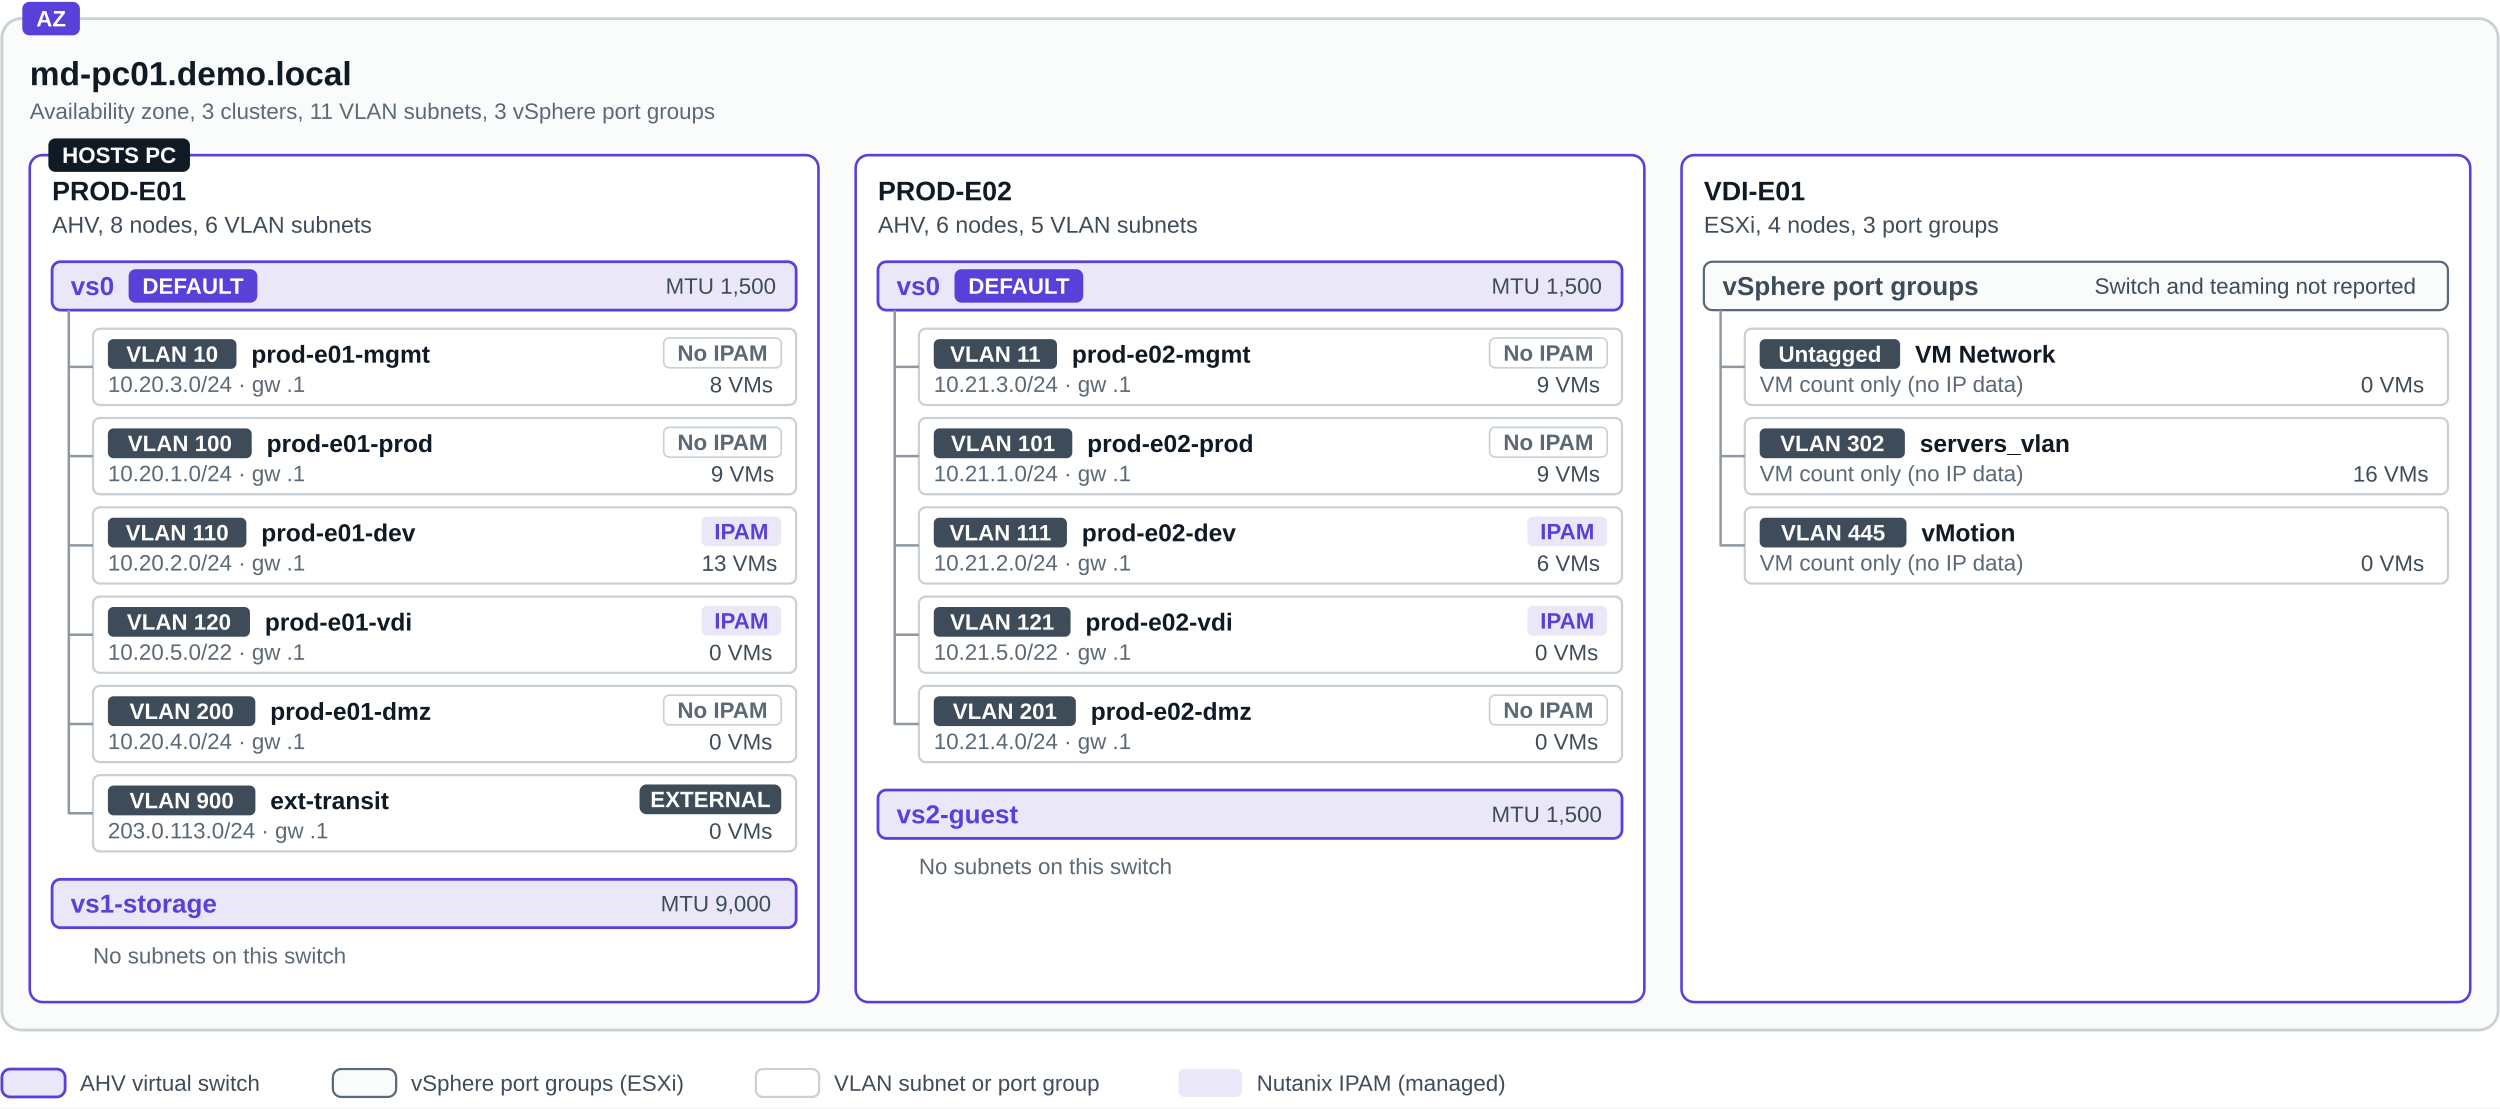
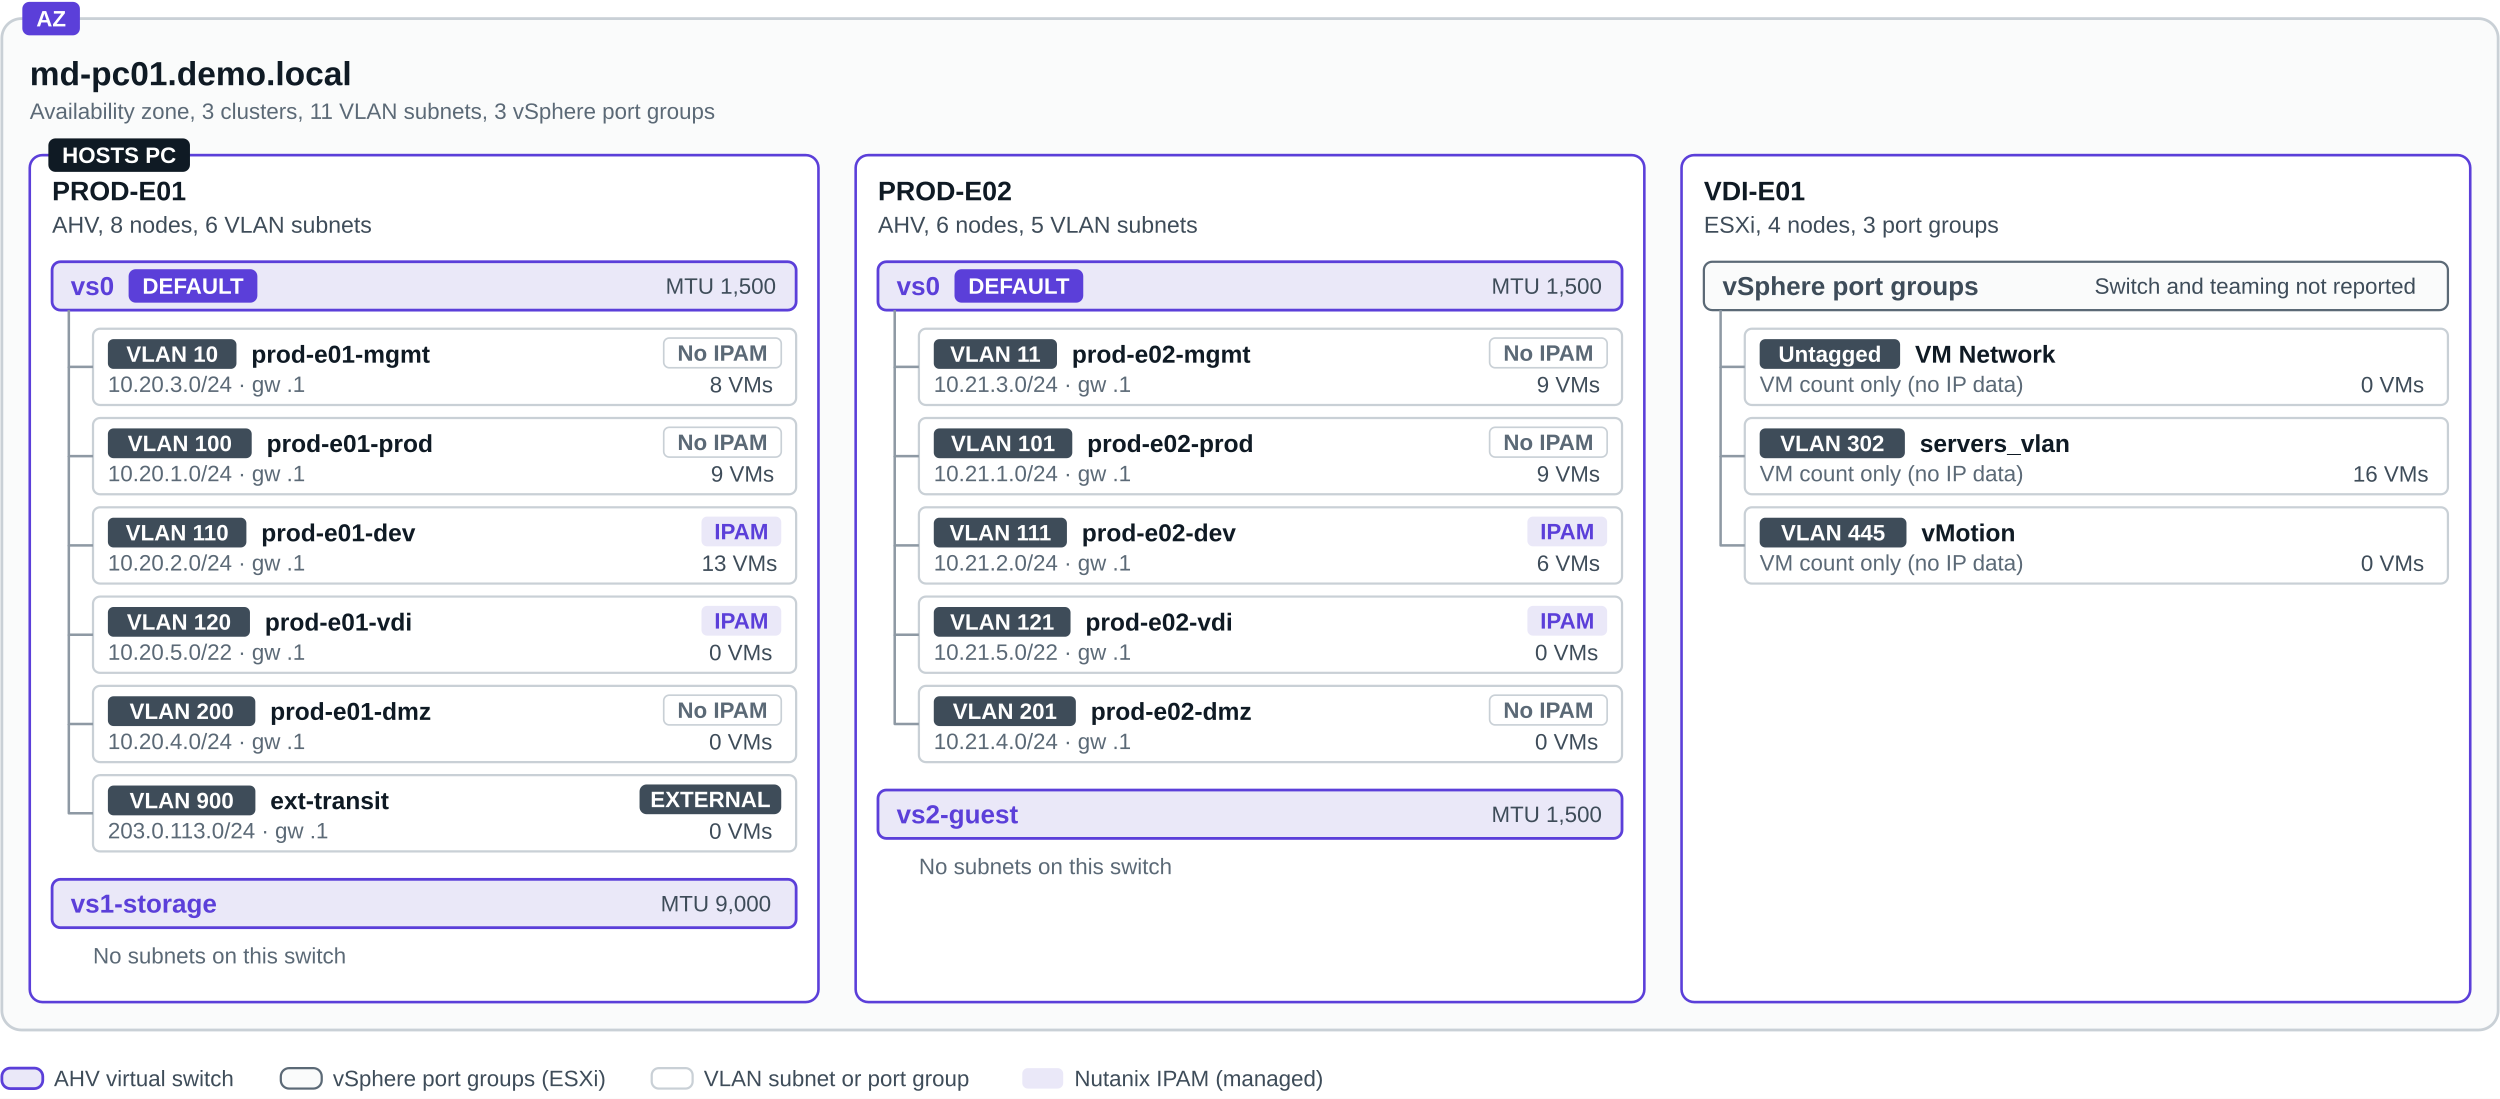
- <svg xmlns="http://www.w3.org/2000/svg" version="1.1" width="672pt" height="297.86pt" viewBox="0 0 672 297.86" font-family="Figtree, Calibri, 'Segoe UI', Arial, sans-serif">
-   <rect width="672" height="297.86" fill="#FFFFFF" />
+ <svg xmlns="http://www.w3.org/2000/svg" version="1.1" width="672pt" height="295.36pt" viewBox="0 0 672 295.36" font-family="Figtree, Calibri, 'Segoe UI', Arial, sans-serif">
+   <rect width="672" height="295.36" fill="#FFFFFF" />
  <g id="site:md-pc01.demo.local" data-kind="container" data-name="md-pc01.demo.local" data-prism-central="md-pc01.demo.local">
    <rect x="0.5" y="5" width="671" height="271.86" fill="#FAFBFB" rx="5.25" stroke="#C9D0D6" stroke-width="0.75" />
    <text x="8" y="22.91" font-size="9" font-weight="600" fill="#0F1A24" textLength="83.19" lengthAdjust="spacingAndGlyphs">md-pc01.demo.local</text>
    <text x="8" y="31.96" font-size="6" fill="#5B6976" textLength="183.22" lengthAdjust="spacingAndGlyphs">Availability zone, 3 clusters, 11 VLAN subnets, 3 vSphere port groups</text>
  </g>
  <g id="cluster:86088e1b-cdfc-5113-a735-aeb9ef1962c3" data-kind="box" data-cluster-uuid="86088e1b-cdfc-5113-a735-aeb9ef1962c3" data-name="PROD-E01" data-prism-central="md-pc01.demo.local">
    <rect x="8" y="41.7" width="212" height="227.66" fill="#FFFFFF" rx="3.4" stroke="#5B3FD9" stroke-width="0.7" />
    <text x="14" y="53.83" font-size="7.2" font-weight="600" fill="#0F1A24" textLength="34.37" lengthAdjust="spacingAndGlyphs">PROD-E01</text>
    <text x="14" y="62.56" font-size="6.2" fill="#3E4C59" textLength="86.47" lengthAdjust="spacingAndGlyphs">AHV, 8 nodes, 6 VLAN subnets</text>
  </g>
  <g id="vs:86088e1b-cdfc-5113-a735-aeb9ef1962c3:vs0" data-kind="box" data-cluster-uuid="86088e1b-cdfc-5113-a735-aeb9ef1962c3" data-name="vs0" data-virtual-switch="vs0">
    <rect x="14" y="70.36" width="200" height="13" fill="#EAE8F8" rx="2.25" stroke="#5B3FD9" stroke-width="0.75" />
    <text x="19" y="79.31" font-size="7" font-weight="600" fill="#5B3FD9" textLength="11.57" lengthAdjust="spacingAndGlyphs">vs0</text>
  </g>
  <g id="vs:86088e1b-cdfc-5113-a735-aeb9ef1962c3:vs0:mtu" data-kind="label">
    <text x="178.91" y="78.96" font-size="6" fill="#3E4C59" textLength="29.09" lengthAdjust="spacingAndGlyphs">MTU 1,500</text>
  </g>
  <g id="subnet:5f0c65e7-222f-5631-98dd-02ef1a78703c" data-kind="box" data-cluster="PROD-E01" data-name="prod-e01-mgmt" data-prefix="10.20.3.0/24" data-prism-central="md-pc01.demo.local" data-subnet-uuid="5f0c65e7-222f-5631-98dd-02ef1a78703c" data-vlan="10">
    <rect x="25" y="88.36" width="189" height="20.5" fill="#FFFFFF" rx="1.9" stroke="#C9D0D6" stroke-width="0.6" />
    <text x="67.56" y="97.49" font-size="6.6" font-weight="600" fill="#0F1A24" textLength="48.09" lengthAdjust="spacingAndGlyphs">prod-e01-mgmt</text>
    <text x="29" y="105.35" font-size="6" fill="#5B6976" textLength="51.71" lengthAdjust="spacingAndGlyphs">10.20.3.0/24 · gw .1</text>
  </g>
  <g id="subnet:5f0c65e7-222f-5631-98dd-02ef1a78703c:vms" data-kind="label">
    <text x="190.77" y="105.46" font-size="6" fill="#3E4C59" textLength="17.2" lengthAdjust="spacingAndGlyphs">8 VMs</text>
  </g>
  <g id="subnet:14679356-3628-5840-a19f-214999b6c3c7" data-kind="box" data-cluster="PROD-E01" data-name="prod-e01-prod" data-prefix="10.20.1.0/24" data-prism-central="md-pc01.demo.local" data-subnet-uuid="14679356-3628-5840-a19f-214999b6c3c7" data-vlan="100">
    <rect x="25" y="112.36" width="189" height="20.5" fill="#FFFFFF" rx="1.9" stroke="#C9D0D6" stroke-width="0.6" />
    <text x="71.66" y="121.49" font-size="6.6" font-weight="600" fill="#0F1A24" textLength="44.23" lengthAdjust="spacingAndGlyphs">prod-e01-prod</text>
    <text x="29" y="129.35" font-size="6" fill="#5B6976" textLength="50.93" lengthAdjust="spacingAndGlyphs">10.20.1.0/24 · gw .1</text>
  </g>
  <g id="subnet:14679356-3628-5840-a19f-214999b6c3c7:vms" data-kind="label">
    <text x="191.08" y="129.46" font-size="6" fill="#3E4C59" textLength="16.91" lengthAdjust="spacingAndGlyphs">9 VMs</text>
  </g>
  <g id="subnet:13371443-f92e-5065-a01f-5186beb67183" data-kind="box" data-cluster="PROD-E01" data-name="prod-e01-dev" data-prefix="10.20.2.0/24" data-prism-central="md-pc01.demo.local" data-subnet-uuid="13371443-f92e-5065-a01f-5186beb67183" data-vlan="110">
    <rect x="25" y="136.36" width="189" height="20.5" fill="#FFFFFF" rx="1.9" stroke="#C9D0D6" stroke-width="0.6" />
    <text x="70.23" y="145.49" font-size="6.6" font-weight="600" fill="#0F1A24" textLength="41.27" lengthAdjust="spacingAndGlyphs">prod-e01-dev</text>
    <text x="29" y="153.35" font-size="6" fill="#5B6976" textLength="51.8" lengthAdjust="spacingAndGlyphs">10.20.2.0/24 · gw .1</text>
  </g>
  <g id="subnet:13371443-f92e-5065-a01f-5186beb67183:vms" data-kind="label">
    <text x="188.59" y="153.46" font-size="6" fill="#3E4C59" textLength="19.25" lengthAdjust="spacingAndGlyphs">13 VMs</text>
  </g>
  <g id="subnet:c2bfb306-8440-53e8-b1ee-47e7c31688c4" data-kind="box" data-cluster="PROD-E01" data-name="prod-e01-vdi" data-prefix="10.20.5.0/22" data-prism-central="md-pc01.demo.local" data-subnet-uuid="c2bfb306-8440-53e8-b1ee-47e7c31688c4" data-vlan="120">
    <rect x="25" y="160.36" width="189" height="20.5" fill="#FFFFFF" rx="1.9" stroke="#C9D0D6" stroke-width="0.6" />
    <text x="71.19" y="169.49" font-size="6.6" font-weight="600" fill="#0F1A24" textLength="39.28" lengthAdjust="spacingAndGlyphs">prod-e01-vdi</text>
    <text x="29" y="177.35" font-size="6" fill="#5B6976" textLength="51.53" lengthAdjust="spacingAndGlyphs">10.20.5.0/22 · gw .1</text>
  </g>
  <g id="subnet:c2bfb306-8440-53e8-b1ee-47e7c31688c4:vms" data-kind="label">
    <text x="190.6" y="177.46" font-size="6" fill="#3E4C59" textLength="17.36" lengthAdjust="spacingAndGlyphs">0 VMs</text>
  </g>
  <g id="subnet:2b6ede06-5ed9-5a8a-8906-f493c0ff00e6" data-kind="box" data-cluster="PROD-E01" data-name="prod-e01-dmz" data-prefix="10.20.4.0/24" data-prism-central="md-pc01.demo.local" data-subnet-uuid="2b6ede06-5ed9-5a8a-8906-f493c0ff00e6" data-vlan="200">
    <rect x="25" y="184.36" width="189" height="20.5" fill="#FFFFFF" rx="1.9" stroke="#C9D0D6" stroke-width="0.6" />
    <text x="72.63" y="193.49" font-size="6.6" font-weight="600" fill="#0F1A24" textLength="42.95" lengthAdjust="spacingAndGlyphs">prod-e01-dmz</text>
    <text x="29" y="201.35" font-size="6" fill="#5B6976" textLength="52.18" lengthAdjust="spacingAndGlyphs">10.20.4.0/24 · gw .1</text>
  </g>
  <g id="subnet:2b6ede06-5ed9-5a8a-8906-f493c0ff00e6:vms" data-kind="label">
    <text x="190.6" y="201.46" font-size="6" fill="#3E4C59" textLength="17.36" lengthAdjust="spacingAndGlyphs">0 VMs</text>
  </g>
  <g id="subnet:73d3c0da-d6e1-5147-86df-f8b1d5b45de2" data-kind="box" data-cluster="PROD-E01" data-name="ext-transit" data-prefix="203.0.113.0/24" data-prism-central="md-pc01.demo.local" data-subnet-uuid="73d3c0da-d6e1-5147-86df-f8b1d5b45de2" data-vlan="900" data-external="true">
    <rect x="25" y="208.36" width="189" height="20.5" fill="#FFFFFF" rx="1.9" stroke="#C9D0D6" stroke-width="0.6" />
    <text x="72.65" y="217.49" font-size="6.6" font-weight="600" fill="#0F1A24" textLength="31.81" lengthAdjust="spacingAndGlyphs">ext-transit</text>
    <text x="29" y="225.35" font-size="6" fill="#5B6976" textLength="57.46" lengthAdjust="spacingAndGlyphs">203.0.113.0/24 · gw .1</text>
  </g>
  <g id="subnet:73d3c0da-d6e1-5147-86df-f8b1d5b45de2:vms" data-kind="label">
    <text x="190.6" y="225.46" font-size="6" fill="#3E4C59" textLength="17.36" lengthAdjust="spacingAndGlyphs">0 VMs</text>
  </g>
  <g id="vs:86088e1b-cdfc-5113-a735-aeb9ef1962c3:vs1-storage" data-kind="box" data-cluster-uuid="86088e1b-cdfc-5113-a735-aeb9ef1962c3" data-name="vs1-storage" data-virtual-switch="vs1-storage">
    <rect x="14" y="236.36" width="200" height="13" fill="#EAE8F8" rx="2.25" stroke="#5B3FD9" stroke-width="0.75" />
    <text x="19" y="245.31" font-size="7" font-weight="600" fill="#5B3FD9" textLength="37.18" lengthAdjust="spacingAndGlyphs">vs1-storage</text>
  </g>
  <g id="vs:86088e1b-cdfc-5113-a735-aeb9ef1962c3:vs1-storage:mtu" data-kind="label">
    <text x="177.59" y="244.96" font-size="6" fill="#3E4C59" textLength="30.41" lengthAdjust="spacingAndGlyphs">MTU 9,000</text>
  </g>
  <g id="vs:86088e1b-cdfc-5113-a735-aeb9ef1962c3:vs1-storage:none" data-kind="label">
    <text x="25" y="258.96" font-size="6" fill="#5B6976" textLength="69.79" lengthAdjust="spacingAndGlyphs">No subnets on this switch</text>
  </g>
  <g id="cluster:b05a4233-4013-58ed-a8b7-794ab3a4f5f8" data-kind="box" data-cluster-uuid="b05a4233-4013-58ed-a8b7-794ab3a4f5f8" data-name="PROD-E02" data-prism-central="md-pc01.demo.local">
    <rect x="230" y="41.7" width="212" height="227.66" fill="#FFFFFF" rx="3.4" stroke="#5B3FD9" stroke-width="0.7" />
    <text x="236" y="53.83" font-size="7.2" font-weight="600" fill="#0F1A24" textLength="35.47" lengthAdjust="spacingAndGlyphs">PROD-E02</text>
    <text x="236" y="62.56" font-size="6.2" fill="#3E4C59" textLength="86.22" lengthAdjust="spacingAndGlyphs">AHV, 6 nodes, 5 VLAN subnets</text>
  </g>
  <g id="vs:b05a4233-4013-58ed-a8b7-794ab3a4f5f8:vs0" data-kind="box" data-cluster-uuid="b05a4233-4013-58ed-a8b7-794ab3a4f5f8" data-name="vs0" data-virtual-switch="vs0">
    <rect x="236" y="70.36" width="200" height="13" fill="#EAE8F8" rx="2.25" stroke="#5B3FD9" stroke-width="0.75" />
    <text x="241" y="79.31" font-size="7" font-weight="600" fill="#5B3FD9" textLength="11.57" lengthAdjust="spacingAndGlyphs">vs0</text>
  </g>
  <g id="vs:b05a4233-4013-58ed-a8b7-794ab3a4f5f8:vs0:mtu" data-kind="label">
    <text x="400.91" y="78.96" font-size="6" fill="#3E4C59" textLength="29.09" lengthAdjust="spacingAndGlyphs">MTU 1,500</text>
  </g>
  <g id="subnet:316b9098-112f-5fe3-880a-23b052b5348e" data-kind="box" data-cluster="PROD-E02" data-name="prod-e02-mgmt" data-prefix="10.21.3.0/24" data-prism-central="md-pc01.demo.local" data-subnet-uuid="316b9098-112f-5fe3-880a-23b052b5348e" data-vlan="11">
    <rect x="247" y="88.36" width="189" height="20.5" fill="#FFFFFF" rx="1.9" stroke="#C9D0D6" stroke-width="0.6" />
    <text x="288.12" y="97.49" font-size="6.6" font-weight="600" fill="#0F1A24" textLength="49.09" lengthAdjust="spacingAndGlyphs">prod-e02-mgmt</text>
    <text x="251" y="105.35" font-size="6" fill="#5B6976" textLength="50.35" lengthAdjust="spacingAndGlyphs">10.21.3.0/24 · gw .1</text>
  </g>
  <g id="subnet:316b9098-112f-5fe3-880a-23b052b5348e:vms" data-kind="label">
    <text x="413.08" y="105.46" font-size="6" fill="#3E4C59" textLength="16.91" lengthAdjust="spacingAndGlyphs">9 VMs</text>
  </g>
  <g id="subnet:80bc3fc9-8001-57ae-b980-06e022caf45e" data-kind="box" data-cluster="PROD-E02" data-name="prod-e02-prod" data-prefix="10.21.1.0/24" data-prism-central="md-pc01.demo.local" data-subnet-uuid="80bc3fc9-8001-57ae-b980-06e022caf45e" data-vlan="101">
    <rect x="247" y="112.36" width="189" height="20.5" fill="#FFFFFF" rx="1.9" stroke="#C9D0D6" stroke-width="0.6" />
    <text x="292.23" y="121.49" font-size="6.6" font-weight="600" fill="#0F1A24" textLength="45.23" lengthAdjust="spacingAndGlyphs">prod-e02-prod</text>
    <text x="251" y="129.35" font-size="6" fill="#5B6976" textLength="49.56" lengthAdjust="spacingAndGlyphs">10.21.1.0/24 · gw .1</text>
  </g>
  <g id="subnet:80bc3fc9-8001-57ae-b980-06e022caf45e:vms" data-kind="label">
    <text x="413.08" y="129.46" font-size="6" fill="#3E4C59" textLength="16.91" lengthAdjust="spacingAndGlyphs">9 VMs</text>
  </g>
  <g id="subnet:b2555e59-e2ad-561f-b91e-d1fac1a81889" data-kind="box" data-cluster="PROD-E02" data-name="prod-e02-dev" data-prefix="10.21.2.0/24" data-prism-central="md-pc01.demo.local" data-subnet-uuid="b2555e59-e2ad-561f-b91e-d1fac1a81889" data-vlan="111">
    <rect x="247" y="136.36" width="189" height="20.5" fill="#FFFFFF" rx="1.9" stroke="#C9D0D6" stroke-width="0.6" />
    <text x="290.79" y="145.49" font-size="6.6" font-weight="600" fill="#0F1A24" textLength="42.27" lengthAdjust="spacingAndGlyphs">prod-e02-dev</text>
    <text x="251" y="153.35" font-size="6" fill="#5B6976" textLength="50.44" lengthAdjust="spacingAndGlyphs">10.21.2.0/24 · gw .1</text>
  </g>
  <g id="subnet:b2555e59-e2ad-561f-b91e-d1fac1a81889:vms" data-kind="label">
    <text x="413.08" y="153.46" font-size="6" fill="#3E4C59" textLength="16.91" lengthAdjust="spacingAndGlyphs">6 VMs</text>
  </g>
  <g id="subnet:e1aa7c7c-5acf-54b5-864e-657ea910a230" data-kind="box" data-cluster="PROD-E02" data-name="prod-e02-vdi" data-prefix="10.21.5.0/22" data-prism-central="md-pc01.demo.local" data-subnet-uuid="e1aa7c7c-5acf-54b5-864e-657ea910a230" data-vlan="121">
    <rect x="247" y="160.36" width="189" height="20.5" fill="#FFFFFF" rx="1.9" stroke="#C9D0D6" stroke-width="0.6" />
    <text x="291.76" y="169.49" font-size="6.6" font-weight="600" fill="#0F1A24" textLength="40.29" lengthAdjust="spacingAndGlyphs">prod-e02-vdi</text>
    <text x="251" y="177.35" font-size="6" fill="#5B6976" textLength="50.16" lengthAdjust="spacingAndGlyphs">10.21.5.0/22 · gw .1</text>
  </g>
  <g id="subnet:e1aa7c7c-5acf-54b5-864e-657ea910a230:vms" data-kind="label">
    <text x="412.6" y="177.46" font-size="6" fill="#3E4C59" textLength="17.36" lengthAdjust="spacingAndGlyphs">0 VMs</text>
  </g>
  <g id="subnet:1e5d83f5-e261-5bed-9dfe-e46e3c95e9c3" data-kind="box" data-cluster="PROD-E02" data-name="prod-e02-dmz" data-prefix="10.21.4.0/24" data-prism-central="md-pc01.demo.local" data-subnet-uuid="1e5d83f5-e261-5bed-9dfe-e46e3c95e9c3" data-vlan="201">
    <rect x="247" y="184.36" width="189" height="20.5" fill="#FFFFFF" rx="1.9" stroke="#C9D0D6" stroke-width="0.6" />
    <text x="293.19" y="193.49" font-size="6.6" font-weight="600" fill="#0F1A24" textLength="43.95" lengthAdjust="spacingAndGlyphs">prod-e02-dmz</text>
    <text x="251" y="201.35" font-size="6" fill="#5B6976" textLength="50.81" lengthAdjust="spacingAndGlyphs">10.21.4.0/24 · gw .1</text>
  </g>
  <g id="subnet:1e5d83f5-e261-5bed-9dfe-e46e3c95e9c3:vms" data-kind="label">
    <text x="412.6" y="201.46" font-size="6" fill="#3E4C59" textLength="17.36" lengthAdjust="spacingAndGlyphs">0 VMs</text>
  </g>
  <g id="vs:b05a4233-4013-58ed-a8b7-794ab3a4f5f8:vs2-guest" data-kind="box" data-cluster-uuid="b05a4233-4013-58ed-a8b7-794ab3a4f5f8" data-name="vs2-guest" data-virtual-switch="vs2-guest">
    <rect x="236" y="212.36" width="200" height="13" fill="#EAE8F8" rx="2.25" stroke="#5B3FD9" stroke-width="0.75" />
    <text x="241" y="221.31" font-size="7" font-weight="600" fill="#5B3FD9" textLength="31.92" lengthAdjust="spacingAndGlyphs">vs2-guest</text>
  </g>
  <g id="vs:b05a4233-4013-58ed-a8b7-794ab3a4f5f8:vs2-guest:mtu" data-kind="label">
    <text x="400.91" y="220.96" font-size="6" fill="#3E4C59" textLength="29.09" lengthAdjust="spacingAndGlyphs">MTU 1,500</text>
  </g>
  <g id="vs:b05a4233-4013-58ed-a8b7-794ab3a4f5f8:vs2-guest:none" data-kind="label">
    <text x="247" y="234.96" font-size="6" fill="#5B6976" textLength="69.79" lengthAdjust="spacingAndGlyphs">No subnets on this switch</text>
  </g>
  <g id="cluster:9b4738ef-4d63-5e4f-92be-6214d8858c4e" data-kind="box" data-cluster-uuid="9b4738ef-4d63-5e4f-92be-6214d8858c4e" data-name="VDI-E01" data-prism-central="md-pc01.demo.local">
    <rect x="452" y="41.7" width="212" height="227.66" fill="#FFFFFF" rx="3.4" stroke="#5B3FD9" stroke-width="0.7" />
    <text x="458" y="53.83" font-size="7.2" font-weight="600" fill="#0F1A24" textLength="27.02" lengthAdjust="spacingAndGlyphs">VDI-E01</text>
    <text x="458" y="62.56" font-size="6.2" fill="#3E4C59" textLength="78.41" lengthAdjust="spacingAndGlyphs">ESXi, 4 nodes, 3 port groups</text>
  </g>
  <g id="pg:9b4738ef-4d63-5e4f-92be-6214d8858c4e" data-kind="box" data-cluster-uuid="9b4738ef-4d63-5e4f-92be-6214d8858c4e" data-name="vSphere port groups">
    <rect x="458" y="70.36" width="200" height="13" fill="#FAFBFB" rx="2.25" stroke="#5B6976" stroke-width="0.6" />
    <text x="463" y="79.31" font-size="7" font-weight="600" fill="#3E4C59" textLength="65.53" lengthAdjust="spacingAndGlyphs">vSphere port groups</text>
  </g>
  <g id="pg:9b4738ef-4d63-5e4f-92be-6214d8858c4e:mtu" data-kind="label">
    <text x="563.02" y="78.96" font-size="6" fill="#3E4C59" textLength="88.98" lengthAdjust="spacingAndGlyphs">Switch and teaming not reported</text>
  </g>
  <g id="pg:2f80d477-0c04-5273-9a1f-52df2b23ca6c" data-kind="box" data-cluster="VDI-E01" data-name="VM Network" data-port-group-uuid="2f80d477-0c04-5273-9a1f-52df2b23ca6c" data-prism-central="md-pc01.demo.local" data-vlan="0">
    <rect x="469" y="88.36" width="189" height="20.5" fill="#FFFFFF" rx="1.9" stroke="#C9D0D6" stroke-width="0.6" />
    <text x="514.75" y="97.49" font-size="6.6" font-weight="600" fill="#0F1A24" textLength="38.27" lengthAdjust="spacingAndGlyphs">VM Network</text>
    <text x="473" y="105.35" font-size="6" fill="#5B6976" textLength="71.69" lengthAdjust="spacingAndGlyphs">VM count only (no IP data)</text>
  </g>
  <g id="pg:2f80d477-0c04-5273-9a1f-52df2b23ca6c:vms" data-kind="label">
    <text x="634.6" y="105.46" font-size="6" fill="#3E4C59" textLength="17.36" lengthAdjust="spacingAndGlyphs">0 VMs</text>
  </g>
  <g id="pg:a4fabf94-eb8a-5ff7-8148-578a58d6177f" data-kind="box" data-cluster="VDI-E01" data-name="servers_vlan" data-port-group-uuid="a4fabf94-eb8a-5ff7-8148-578a58d6177f" data-prism-central="md-pc01.demo.local" data-vlan="302">
    <rect x="469" y="112.36" width="189" height="20.5" fill="#FFFFFF" rx="1.9" stroke="#C9D0D6" stroke-width="0.6" />
    <text x="516.03" y="121.49" font-size="6.6" font-weight="600" fill="#0F1A24" textLength="36.99" lengthAdjust="spacingAndGlyphs">servers_vlan</text>
    <text x="473" y="129.35" font-size="6" fill="#5B6976" textLength="71.69" lengthAdjust="spacingAndGlyphs">VM count only (no IP data)</text>
  </g>
  <g id="pg:a4fabf94-eb8a-5ff7-8148-578a58d6177f:vms" data-kind="label">
    <text x="632.45" y="129.46" font-size="6" fill="#3E4C59" textLength="19.39" lengthAdjust="spacingAndGlyphs">16 VMs</text>
  </g>
  <g id="pg:9f116f78-5ec8-57be-abd7-9c9197906dd4" data-kind="box" data-cluster="VDI-E01" data-name="vMotion" data-port-group-uuid="9f116f78-5ec8-57be-abd7-9c9197906dd4" data-prism-central="md-pc01.demo.local" data-vlan="445">
    <rect x="469" y="136.36" width="189" height="20.5" fill="#FFFFFF" rx="1.9" stroke="#C9D0D6" stroke-width="0.6" />
    <text x="516.46" y="145.49" font-size="6.6" font-weight="600" fill="#0F1A24" textLength="24.84" lengthAdjust="spacingAndGlyphs">vMotion</text>
    <text x="473" y="153.35" font-size="6" fill="#5B6976" textLength="71.69" lengthAdjust="spacingAndGlyphs">VM count only (no IP data)</text>
  </g>
  <g id="pg:9f116f78-5ec8-57be-abd7-9c9197906dd4:vms" data-kind="label">
    <text x="634.6" y="153.46" font-size="6" fill="#3E4C59" textLength="17.36" lengthAdjust="spacingAndGlyphs">0 VMs</text>
  </g>
  <g id="legend:0" data-kind="swatch">
-     <rect x="0.5" y="287.36" width="17" height="7.5" fill="#EAE8F8" rx="2.25" stroke="#5B3FD9" stroke-width="0.75" />
+     <rect x="0.5" y="287.11" width="11" height="5.5" fill="#EAE8F8" rx="2.25" stroke="#5B3FD9" stroke-width="0.75" />
  </g>
  <g id="legend:0:label" data-kind="label">
-     <text x="21.5" y="293.21" font-size="6" fill="#3E4C59" textLength="49.98" lengthAdjust="spacingAndGlyphs">AHV virtual switch</text>
+     <text x="14.5" y="291.96" font-size="6" fill="#3E4C59" textLength="49.98" lengthAdjust="spacingAndGlyphs">AHV virtual switch</text>
  </g>
  <g id="legend:1" data-kind="swatch">
-     <rect x="89.48" y="287.36" width="17" height="7.5" fill="#FAFBFB" rx="2.25" stroke="#5B6976" stroke-width="0.6" />
+     <rect x="75.48" y="287.11" width="11" height="5.5" fill="#FAFBFB" rx="2.25" stroke="#5B6976" stroke-width="0.6" />
  </g>
  <g id="legend:1:label" data-kind="label">
-     <text x="110.48" y="293.21" font-size="6" fill="#3E4C59" textLength="73.3" lengthAdjust="spacingAndGlyphs">vSphere port groups (ESXi)</text>
+     <text x="89.48" y="291.96" font-size="6" fill="#3E4C59" textLength="73.3" lengthAdjust="spacingAndGlyphs">vSphere port groups (ESXi)</text>
  </g>
  <g id="legend:2" data-kind="swatch">
-     <rect x="203.18" y="287.36" width="17" height="7.5" fill="#FFFFFF" rx="1.9" stroke="#C9D0D6" stroke-width="0.6" />
+     <rect x="175.18" y="287.11" width="11" height="5.5" fill="#FFFFFF" rx="1.9" stroke="#C9D0D6" stroke-width="0.6" />
  </g>
  <g id="legend:2:label" data-kind="label">
-     <text x="224.18" y="293.21" font-size="6" fill="#3E4C59" textLength="73.22" lengthAdjust="spacingAndGlyphs">VLAN subnet or port group</text>
+     <text x="189.18" y="291.96" font-size="6" fill="#3E4C59" textLength="73.22" lengthAdjust="spacingAndGlyphs">VLAN subnet or port group</text>
  </g>
  <g id="legend:3" data-kind="swatch">
-     <rect x="316.79" y="287.36" width="17" height="7.5" fill="#EAE8F8" rx="1.5" />
+     <rect x="274.79" y="287.11" width="11" height="5.5" fill="#EAE8F8" rx="1.5" />
  </g>
  <g id="legend:3:label" data-kind="label">
-     <text x="337.79" y="293.21" font-size="6" fill="#3E4C59" textLength="67.22" lengthAdjust="spacingAndGlyphs">Nutanix IPAM (managed)</text>
+     <text x="288.79" y="291.96" font-size="6" fill="#3E4C59" textLength="67.22" lengthAdjust="spacingAndGlyphs">Nutanix IPAM (managed)</text>
  </g>
  <g id="vs:86088e1b-cdfc-5113-a735-aeb9ef1962c3:vs0-&gt;subnet:5f0c65e7-222f-5631-98dd-02ef1a78703c" data-kind="edge" data-link="trunk">
    <polyline points="18.5,83.36 18.5,98.61 25,98.61" fill="none" stroke="#8E99A4" stroke-width="0.68" stroke-linejoin="round" />
  </g>
  <g id="vs:86088e1b-cdfc-5113-a735-aeb9ef1962c3:vs0-&gt;subnet:14679356-3628-5840-a19f-214999b6c3c7" data-kind="edge" data-link="trunk">
    <polyline points="18.5,98.61 18.5,122.61 25,122.61" fill="none" stroke="#8E99A4" stroke-width="0.68" stroke-linejoin="round" />
  </g>
  <g id="vs:86088e1b-cdfc-5113-a735-aeb9ef1962c3:vs0-&gt;subnet:13371443-f92e-5065-a01f-5186beb67183" data-kind="edge" data-link="trunk">
    <polyline points="18.5,122.61 18.5,146.61 25,146.61" fill="none" stroke="#8E99A4" stroke-width="0.68" stroke-linejoin="round" />
  </g>
  <g id="vs:86088e1b-cdfc-5113-a735-aeb9ef1962c3:vs0-&gt;subnet:c2bfb306-8440-53e8-b1ee-47e7c31688c4" data-kind="edge" data-link="trunk">
    <polyline points="18.5,146.61 18.5,170.61 25,170.61" fill="none" stroke="#8E99A4" stroke-width="0.68" stroke-linejoin="round" />
  </g>
  <g id="vs:86088e1b-cdfc-5113-a735-aeb9ef1962c3:vs0-&gt;subnet:2b6ede06-5ed9-5a8a-8906-f493c0ff00e6" data-kind="edge" data-link="trunk">
    <polyline points="18.5,170.61 18.5,194.61 25,194.61" fill="none" stroke="#8E99A4" stroke-width="0.68" stroke-linejoin="round" />
  </g>
  <g id="vs:86088e1b-cdfc-5113-a735-aeb9ef1962c3:vs0-&gt;subnet:73d3c0da-d6e1-5147-86df-f8b1d5b45de2" data-kind="edge" data-link="trunk">
    <polyline points="18.5,194.61 18.5,218.61 25,218.61" fill="none" stroke="#8E99A4" stroke-width="0.68" stroke-linejoin="round" />
  </g>
  <g id="vs:b05a4233-4013-58ed-a8b7-794ab3a4f5f8:vs0-&gt;subnet:316b9098-112f-5fe3-880a-23b052b5348e" data-kind="edge" data-link="trunk">
    <polyline points="240.5,83.36 240.5,98.61 247,98.61" fill="none" stroke="#8E99A4" stroke-width="0.68" stroke-linejoin="round" />
  </g>
  <g id="vs:b05a4233-4013-58ed-a8b7-794ab3a4f5f8:vs0-&gt;subnet:80bc3fc9-8001-57ae-b980-06e022caf45e" data-kind="edge" data-link="trunk">
    <polyline points="240.5,98.61 240.5,122.61 247,122.61" fill="none" stroke="#8E99A4" stroke-width="0.68" stroke-linejoin="round" />
  </g>
  <g id="vs:b05a4233-4013-58ed-a8b7-794ab3a4f5f8:vs0-&gt;subnet:b2555e59-e2ad-561f-b91e-d1fac1a81889" data-kind="edge" data-link="trunk">
    <polyline points="240.5,122.61 240.5,146.61 247,146.61" fill="none" stroke="#8E99A4" stroke-width="0.68" stroke-linejoin="round" />
  </g>
  <g id="vs:b05a4233-4013-58ed-a8b7-794ab3a4f5f8:vs0-&gt;subnet:e1aa7c7c-5acf-54b5-864e-657ea910a230" data-kind="edge" data-link="trunk">
    <polyline points="240.5,146.61 240.5,170.61 247,170.61" fill="none" stroke="#8E99A4" stroke-width="0.68" stroke-linejoin="round" />
  </g>
  <g id="vs:b05a4233-4013-58ed-a8b7-794ab3a4f5f8:vs0-&gt;subnet:1e5d83f5-e261-5bed-9dfe-e46e3c95e9c3" data-kind="edge" data-link="trunk">
    <polyline points="240.5,170.61 240.5,194.61 247,194.61" fill="none" stroke="#8E99A4" stroke-width="0.68" stroke-linejoin="round" />
  </g>
  <g id="pg:9b4738ef-4d63-5e4f-92be-6214d8858c4e-&gt;pg:2f80d477-0c04-5273-9a1f-52df2b23ca6c" data-kind="edge" data-link="trunk">
    <polyline points="462.5,83.36 462.5,98.61 469,98.61" fill="none" stroke="#8E99A4" stroke-width="0.68" stroke-linejoin="round" />
  </g>
  <g id="pg:9b4738ef-4d63-5e4f-92be-6214d8858c4e-&gt;pg:a4fabf94-eb8a-5ff7-8148-578a58d6177f" data-kind="edge" data-link="trunk">
    <polyline points="462.5,98.61 462.5,122.61 469,122.61" fill="none" stroke="#8E99A4" stroke-width="0.68" stroke-linejoin="round" />
  </g>
  <g id="pg:9b4738ef-4d63-5e4f-92be-6214d8858c4e-&gt;pg:9f116f78-5ec8-57be-abd7-9c9197906dd4" data-kind="edge" data-link="trunk">
    <polyline points="462.5,122.61 462.5,146.61 469,146.61" fill="none" stroke="#8E99A4" stroke-width="0.68" stroke-linejoin="round" />
  </g>
  <g id="site:md-pc01.demo.local:tag" data-kind="tag">
    <rect x="6" y="0.5" width="15.48" height="9" fill="#5B3FD9" rx="1.9" />
    <text x="13.74" y="7.1" text-anchor="middle" font-size="6" font-weight="600" fill="#FFFFFF" textLength="8" lengthAdjust="spacingAndGlyphs">AZ</text>
  </g>
  <g id="cluster:86088e1b-cdfc-5113-a735-aeb9ef1962c3:role" data-kind="tag">
    <rect x="13" y="37.2" width="38.06" height="9" fill="#0F1A24" rx="1.9" />
    <text x="32.03" y="43.8" text-anchor="middle" font-size="6" font-weight="600" fill="#FFFFFF" textLength="29.3" lengthAdjust="spacingAndGlyphs">HOSTS PC</text>
  </g>
  <g id="vs:86088e1b-cdfc-5113-a735-aeb9ef1962c3:vs0:default" data-kind="tag">
    <rect x="34.57" y="72.36" width="34.61" height="9" fill="#5B3FD9" rx="1.9" />
    <text x="51.88" y="78.96" text-anchor="middle" font-size="6" font-weight="600" fill="#FFFFFF" textLength="26.05" lengthAdjust="spacingAndGlyphs">DEFAULT</text>
  </g>
  <g id="subnet:5f0c65e7-222f-5631-98dd-02ef1a78703c:vlan" data-kind="tag">
    <rect x="29" y="91.16" width="34.56" height="8" fill="#3E4C59" rx="1.5" />
    <text x="46.28" y="97.26" text-anchor="middle" font-size="6" font-weight="600" fill="#FFFFFF" textLength="24.11" lengthAdjust="spacingAndGlyphs">VLAN 10</text>
  </g>
  <g id="subnet:5f0c65e7-222f-5631-98dd-02ef1a78703c:ipam" data-kind="pill">
    <rect x="178.41" y="90.86" width="31.59" height="8" fill="#FFFFFF" rx="1.5" stroke="#C9D0D6" stroke-width="0.45" />
    <text x="194.2" y="96.96" text-anchor="middle" font-size="6" font-weight="600" fill="#5B6976" textLength="24.14" lengthAdjust="spacingAndGlyphs">No IPAM</text>
  </g>
  <g id="subnet:14679356-3628-5840-a19f-214999b6c3c7:vlan" data-kind="tag">
    <rect x="29" y="115.16" width="38.66" height="8" fill="#3E4C59" rx="1.5" />
    <text x="48.33" y="121.26" text-anchor="middle" font-size="6" font-weight="600" fill="#FFFFFF" textLength="27.98" lengthAdjust="spacingAndGlyphs">VLAN 100</text>
  </g>
  <g id="subnet:14679356-3628-5840-a19f-214999b6c3c7:ipam" data-kind="pill">
    <rect x="178.41" y="114.86" width="31.59" height="8" fill="#FFFFFF" rx="1.5" stroke="#C9D0D6" stroke-width="0.45" />
    <text x="194.2" y="120.96" text-anchor="middle" font-size="6" font-weight="600" fill="#5B6976" textLength="24.14" lengthAdjust="spacingAndGlyphs">No IPAM</text>
  </g>
  <g id="subnet:13371443-f92e-5065-a01f-5186beb67183:vlan" data-kind="tag">
    <rect x="29" y="139.16" width="37.23" height="8" fill="#3E4C59" rx="1.5" />
    <text x="47.61" y="145.26" text-anchor="middle" font-size="6" font-weight="600" fill="#FFFFFF" textLength="26.63" lengthAdjust="spacingAndGlyphs">VLAN 110</text>
  </g>
  <g id="subnet:13371443-f92e-5065-a01f-5186beb67183:ipam" data-kind="pill">
    <rect x="188.56" y="138.86" width="21.44" height="8" fill="#EAE8F8" rx="1.5" />
    <text x="199.28" y="144.96" text-anchor="middle" font-size="6" font-weight="600" fill="#5B3FD9" textLength="14.57" lengthAdjust="spacingAndGlyphs">IPAM</text>
  </g>
  <g id="subnet:c2bfb306-8440-53e8-b1ee-47e7c31688c4:vlan" data-kind="tag">
    <rect x="29" y="163.16" width="38.19" height="8" fill="#3E4C59" rx="1.5" />
    <text x="48.1" y="169.26" text-anchor="middle" font-size="6" font-weight="600" fill="#FFFFFF" textLength="27.54" lengthAdjust="spacingAndGlyphs">VLAN 120</text>
  </g>
  <g id="subnet:c2bfb306-8440-53e8-b1ee-47e7c31688c4:ipam" data-kind="pill">
    <rect x="188.56" y="162.86" width="21.44" height="8" fill="#EAE8F8" rx="1.5" />
    <text x="199.28" y="168.96" text-anchor="middle" font-size="6" font-weight="600" fill="#5B3FD9" textLength="14.57" lengthAdjust="spacingAndGlyphs">IPAM</text>
  </g>
  <g id="subnet:2b6ede06-5ed9-5a8a-8906-f493c0ff00e6:vlan" data-kind="tag">
    <rect x="29" y="187.16" width="39.63" height="8" fill="#3E4C59" rx="1.5" />
    <text x="48.82" y="193.26" text-anchor="middle" font-size="6" font-weight="600" fill="#FFFFFF" textLength="28.9" lengthAdjust="spacingAndGlyphs">VLAN 200</text>
  </g>
  <g id="subnet:2b6ede06-5ed9-5a8a-8906-f493c0ff00e6:ipam" data-kind="pill">
    <rect x="178.41" y="186.86" width="31.59" height="8" fill="#FFFFFF" rx="1.5" stroke="#C9D0D6" stroke-width="0.45" />
    <text x="194.2" y="192.96" text-anchor="middle" font-size="6" font-weight="600" fill="#5B6976" textLength="24.14" lengthAdjust="spacingAndGlyphs">No IPAM</text>
  </g>
  <g id="subnet:73d3c0da-d6e1-5147-86df-f8b1d5b45de2:vlan" data-kind="tag">
    <rect x="29" y="211.16" width="39.65" height="8" fill="#3E4C59" rx="1.5" />
    <text x="48.82" y="217.26" text-anchor="middle" font-size="6" font-weight="600" fill="#FFFFFF" textLength="28.91" lengthAdjust="spacingAndGlyphs">VLAN 900</text>
  </g>
  <g id="subnet:73d3c0da-d6e1-5147-86df-f8b1d5b45de2:ipam" data-kind="pill">
    <rect x="171.91" y="210.86" width="38.09" height="8" fill="#3E4C59" rx="1.9" />
    <text x="190.96" y="216.96" text-anchor="middle" font-size="6" font-weight="600" fill="#FFFFFF" textLength="30.28" lengthAdjust="spacingAndGlyphs">EXTERNAL</text>
  </g>
  <g id="vs:b05a4233-4013-58ed-a8b7-794ab3a4f5f8:vs0:default" data-kind="tag">
    <rect x="256.57" y="72.36" width="34.61" height="9" fill="#5B3FD9" rx="1.9" />
    <text x="273.88" y="78.96" text-anchor="middle" font-size="6" font-weight="600" fill="#FFFFFF" textLength="26.05" lengthAdjust="spacingAndGlyphs">DEFAULT</text>
  </g>
  <g id="subnet:316b9098-112f-5fe3-880a-23b052b5348e:vlan" data-kind="tag">
    <rect x="251" y="91.16" width="33.12" height="8" fill="#3E4C59" rx="1.5" />
    <text x="267.56" y="97.26" text-anchor="middle" font-size="6" font-weight="600" fill="#FFFFFF" textLength="22.76" lengthAdjust="spacingAndGlyphs">VLAN 11</text>
  </g>
  <g id="subnet:316b9098-112f-5fe3-880a-23b052b5348e:ipam" data-kind="pill">
    <rect x="400.41" y="90.86" width="31.59" height="8" fill="#FFFFFF" rx="1.5" stroke="#C9D0D6" stroke-width="0.45" />
    <text x="416.21" y="96.96" text-anchor="middle" font-size="6" font-weight="600" fill="#5B6976" textLength="24.14" lengthAdjust="spacingAndGlyphs">No IPAM</text>
  </g>
  <g id="subnet:80bc3fc9-8001-57ae-b980-06e022caf45e:vlan" data-kind="tag">
    <rect x="251" y="115.16" width="37.23" height="8" fill="#3E4C59" rx="1.5" />
    <text x="269.62" y="121.26" text-anchor="middle" font-size="6" font-weight="600" fill="#FFFFFF" textLength="26.63" lengthAdjust="spacingAndGlyphs">VLAN 101</text>
  </g>
  <g id="subnet:80bc3fc9-8001-57ae-b980-06e022caf45e:ipam" data-kind="pill">
    <rect x="400.41" y="114.86" width="31.59" height="8" fill="#FFFFFF" rx="1.5" stroke="#C9D0D6" stroke-width="0.45" />
    <text x="416.21" y="120.96" text-anchor="middle" font-size="6" font-weight="600" fill="#5B6976" textLength="24.14" lengthAdjust="spacingAndGlyphs">No IPAM</text>
  </g>
  <g id="subnet:b2555e59-e2ad-561f-b91e-d1fac1a81889:vlan" data-kind="tag">
    <rect x="251" y="139.16" width="35.79" height="8" fill="#3E4C59" rx="1.5" />
    <text x="268.9" y="145.26" text-anchor="middle" font-size="6" font-weight="600" fill="#FFFFFF" textLength="25.27" lengthAdjust="spacingAndGlyphs">VLAN 111</text>
  </g>
  <g id="subnet:b2555e59-e2ad-561f-b91e-d1fac1a81889:ipam" data-kind="pill">
    <rect x="410.56" y="138.86" width="21.44" height="8" fill="#EAE8F8" rx="1.5" />
    <text x="421.28" y="144.96" text-anchor="middle" font-size="6" font-weight="600" fill="#5B3FD9" textLength="14.57" lengthAdjust="spacingAndGlyphs">IPAM</text>
  </g>
  <g id="subnet:e1aa7c7c-5acf-54b5-864e-657ea910a230:vlan" data-kind="tag">
    <rect x="251" y="163.16" width="36.76" height="8" fill="#3E4C59" rx="1.5" />
    <text x="269.38" y="169.26" text-anchor="middle" font-size="6" font-weight="600" fill="#FFFFFF" textLength="26.18" lengthAdjust="spacingAndGlyphs">VLAN 121</text>
  </g>
  <g id="subnet:e1aa7c7c-5acf-54b5-864e-657ea910a230:ipam" data-kind="pill">
    <rect x="410.56" y="162.86" width="21.44" height="8" fill="#EAE8F8" rx="1.5" />
    <text x="421.28" y="168.96" text-anchor="middle" font-size="6" font-weight="600" fill="#5B3FD9" textLength="14.57" lengthAdjust="spacingAndGlyphs">IPAM</text>
  </g>
  <g id="subnet:1e5d83f5-e261-5bed-9dfe-e46e3c95e9c3:vlan" data-kind="tag">
    <rect x="251" y="187.16" width="38.19" height="8" fill="#3E4C59" rx="1.5" />
    <text x="270.1" y="193.26" text-anchor="middle" font-size="6" font-weight="600" fill="#FFFFFF" textLength="27.54" lengthAdjust="spacingAndGlyphs">VLAN 201</text>
  </g>
  <g id="subnet:1e5d83f5-e261-5bed-9dfe-e46e3c95e9c3:ipam" data-kind="pill">
    <rect x="400.41" y="186.86" width="31.59" height="8" fill="#FFFFFF" rx="1.5" stroke="#C9D0D6" stroke-width="0.45" />
    <text x="416.21" y="192.96" text-anchor="middle" font-size="6" font-weight="600" fill="#5B6976" textLength="24.14" lengthAdjust="spacingAndGlyphs">No IPAM</text>
  </g>
  <g id="pg:2f80d477-0c04-5273-9a1f-52df2b23ca6c:vlan" data-kind="tag">
    <rect x="473" y="91.16" width="37.75" height="8" fill="#3E4C59" rx="1.5" />
    <text x="491.88" y="97.26" text-anchor="middle" font-size="6" font-weight="600" fill="#FFFFFF" textLength="27.12" lengthAdjust="spacingAndGlyphs">Untagged</text>
  </g>
  <g id="pg:a4fabf94-eb8a-5ff7-8148-578a58d6177f:vlan" data-kind="tag">
    <rect x="473" y="115.16" width="39.03" height="8" fill="#3E4C59" rx="1.5" />
    <text x="492.52" y="121.26" text-anchor="middle" font-size="6" font-weight="600" fill="#FFFFFF" textLength="28.33" lengthAdjust="spacingAndGlyphs">VLAN 302</text>
  </g>
  <g id="pg:9f116f78-5ec8-57be-abd7-9c9197906dd4:vlan" data-kind="tag">
    <rect x="473" y="139.16" width="39.46" height="8" fill="#3E4C59" rx="1.5" />
    <text x="492.73" y="145.26" text-anchor="middle" font-size="6" font-weight="600" fill="#FFFFFF" textLength="28.73" lengthAdjust="spacingAndGlyphs">VLAN 445</text>
  </g>
</svg>
